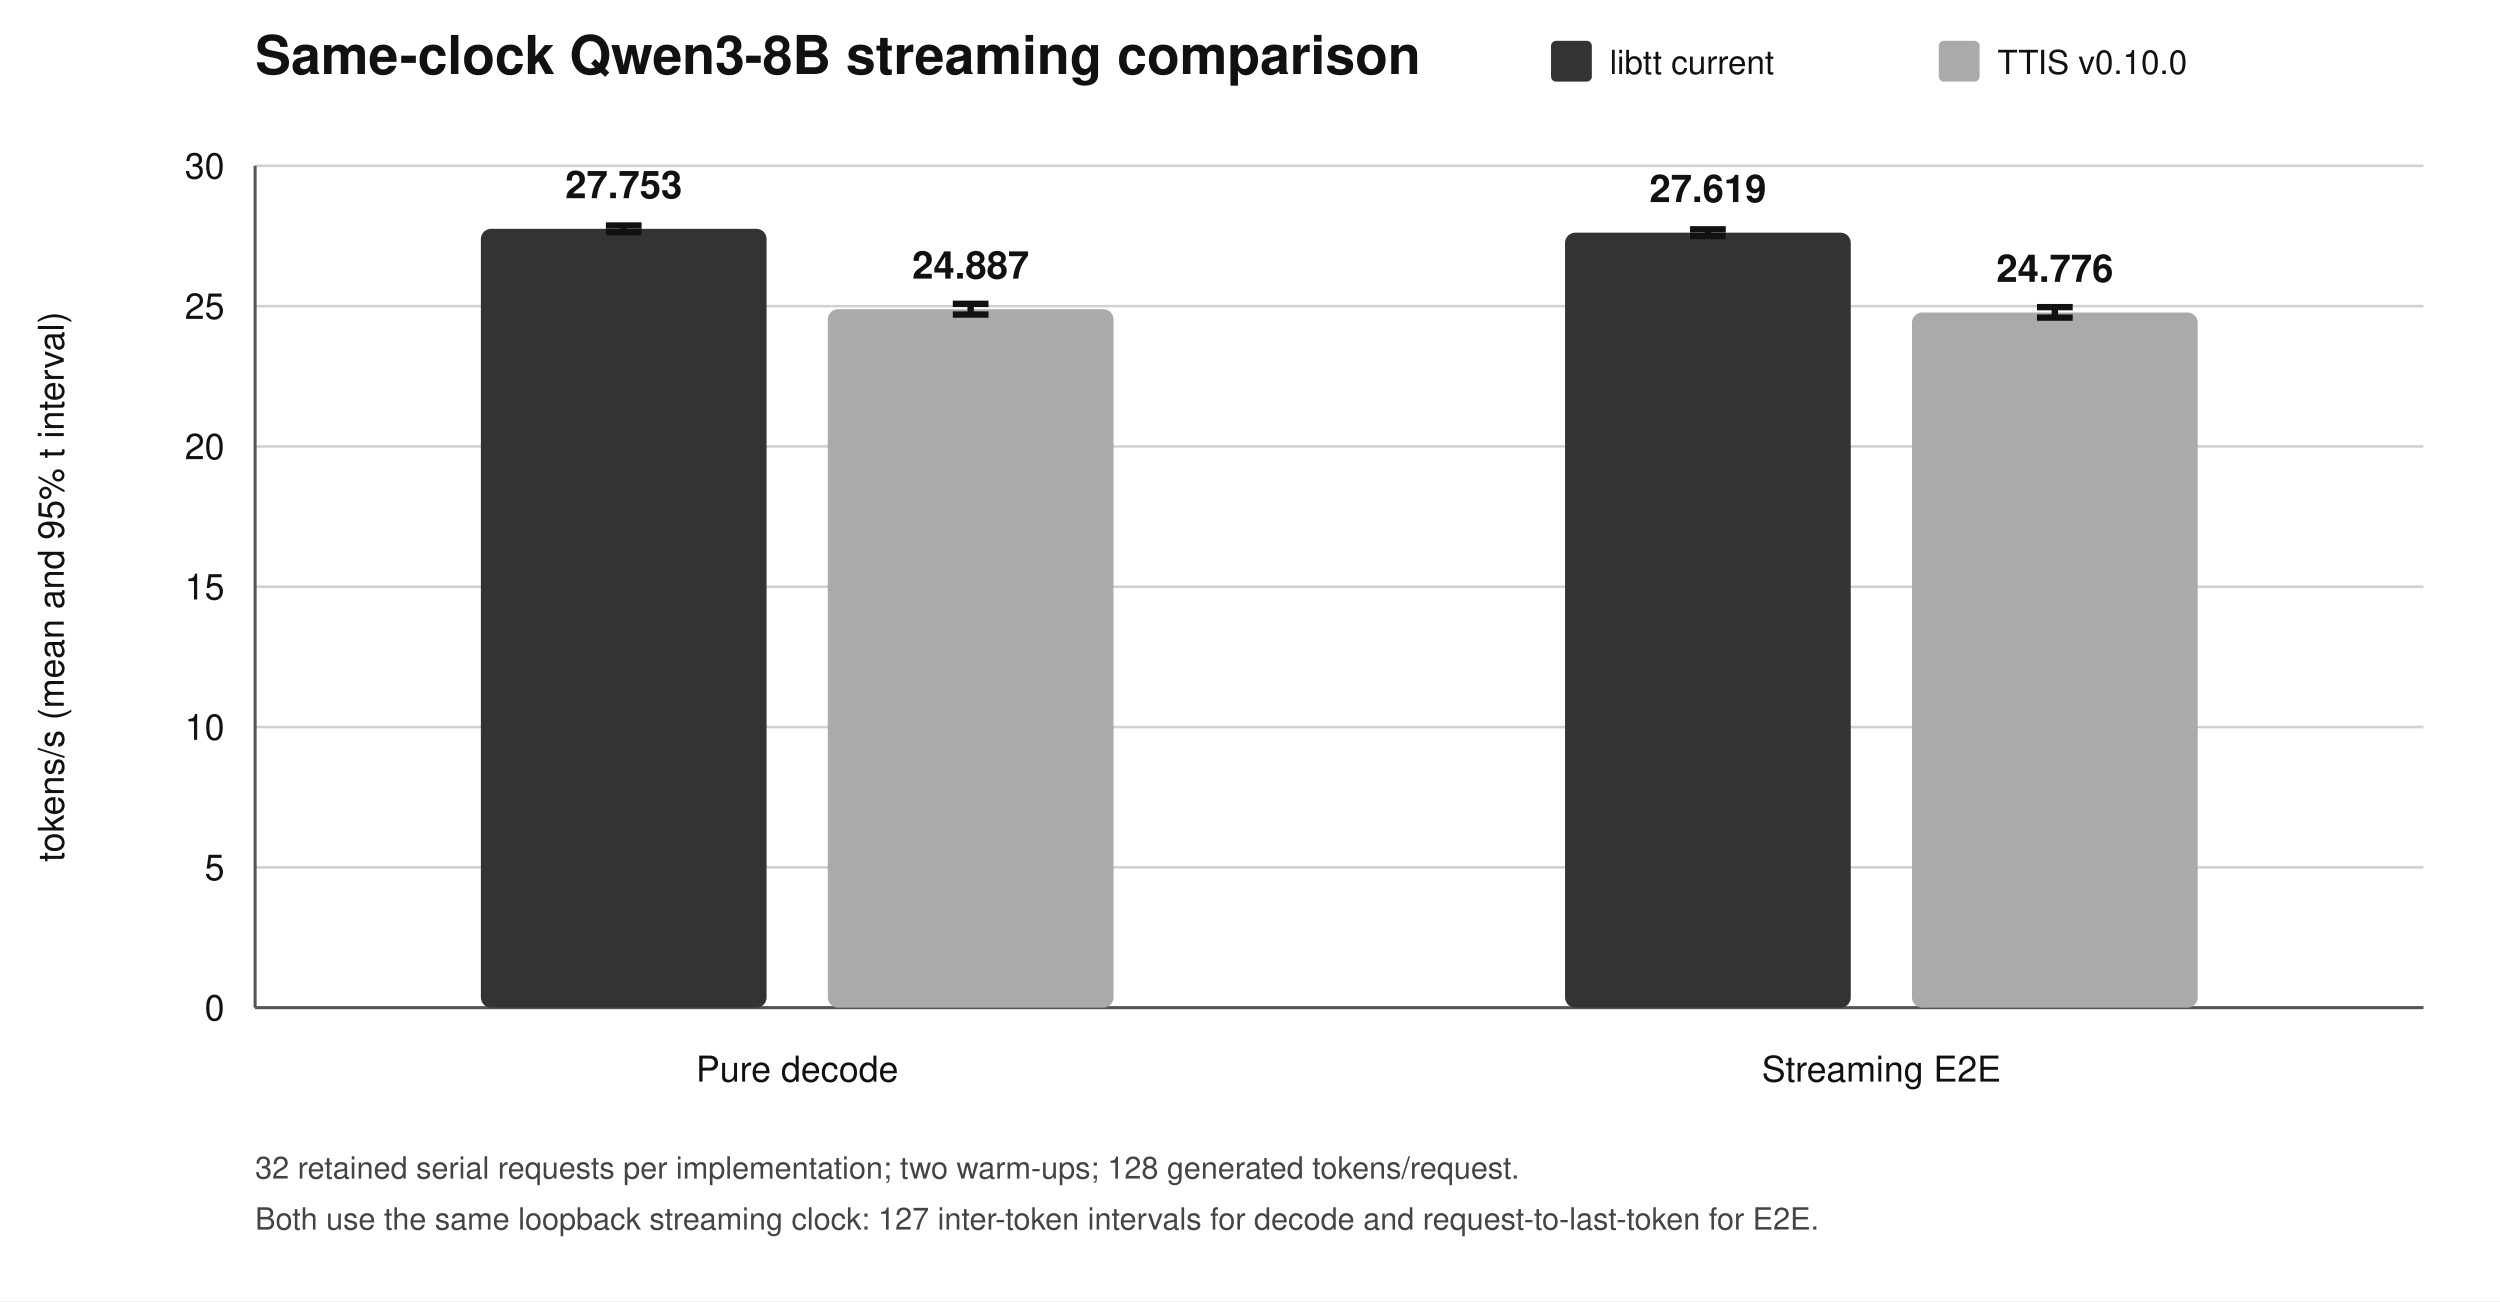
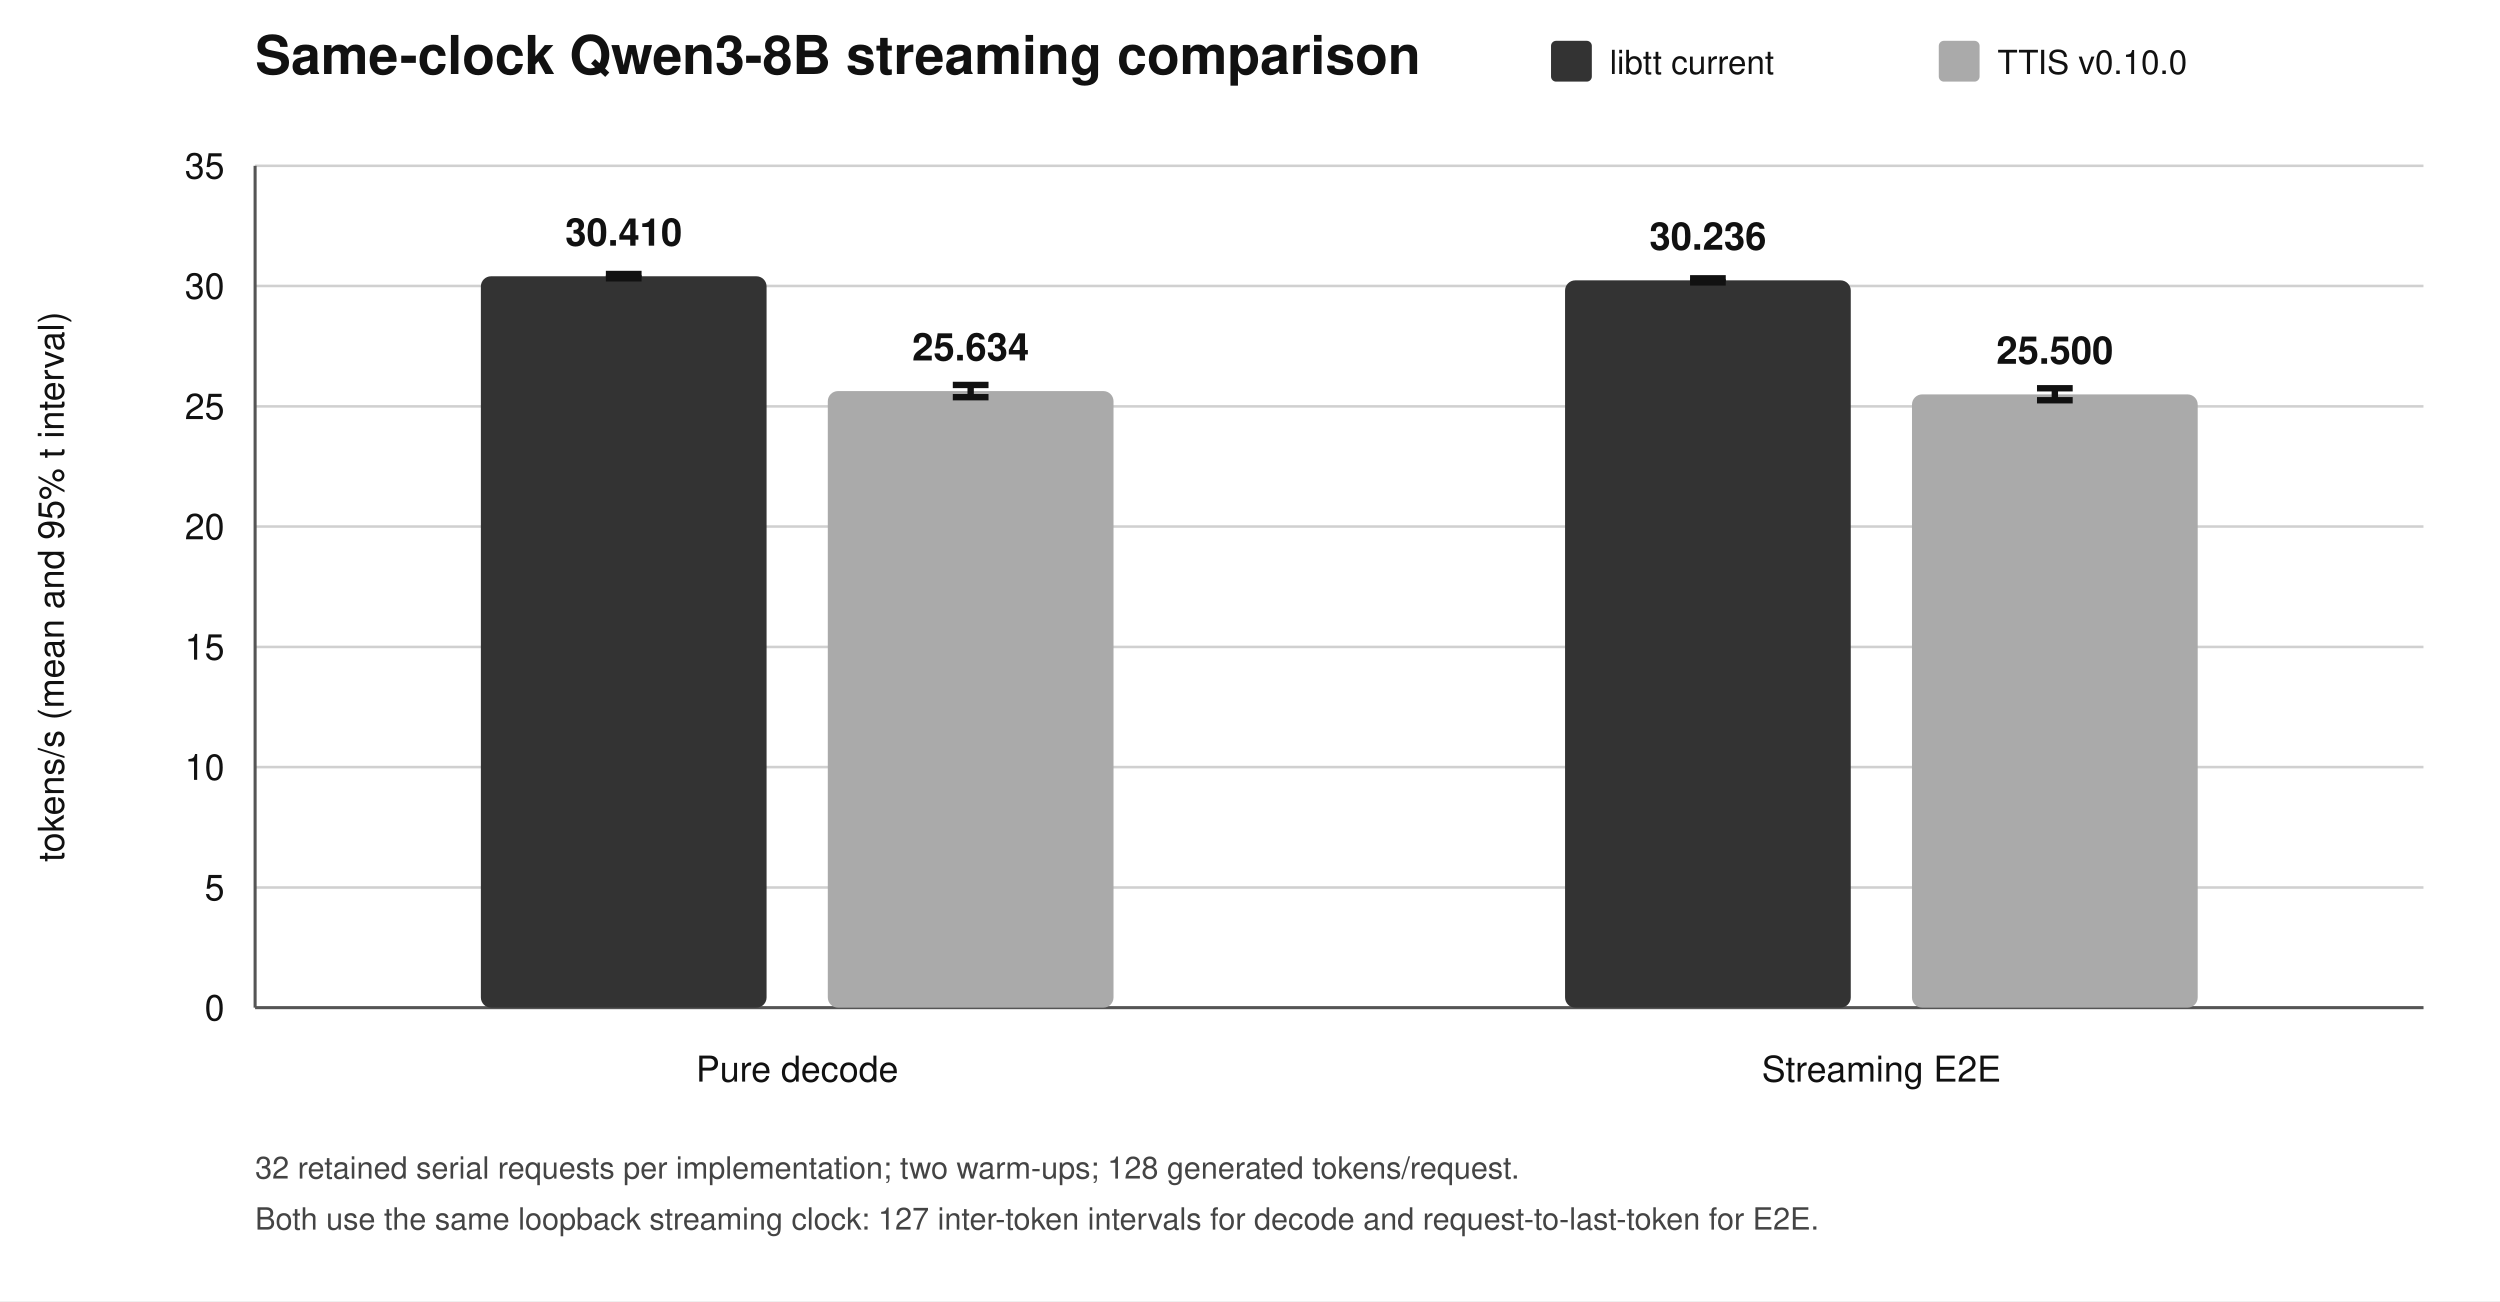
<svg xmlns="http://www.w3.org/2000/svg" width="980" height="510" viewBox="0 0 980 510">
  <rect width="100%" height="100%" fill="#ffffff" />
  <style>text{font-family:Helvetica,Arial,sans-serif;fill:#111}.axis{stroke:#555;stroke-width:1.2}.grid{stroke:#d0d0d0;stroke-width:1}.libtt{fill:#333}.upstream{fill:#aaa}.ci{stroke:#111;stroke-width:2.5}.label{font-size:14px}.small{font-size:12px;fill:#444}.value{font-size:15px;font-weight:700}.title{font-size:21px;font-weight:700}.legend{font-size:13px}</style>
  <text x="100" y="29" class="title">Same-clock Qwen3-8B streaming comparison</text>
  <rect x="608" y="16" width="16" height="16" rx="2" class="libtt" />
  <text x="631" y="29" class="legend">libtt current</text>
  <rect x="760" y="16" width="16" height="16" rx="2" class="upstream" />
  <text x="783" y="29" class="legend">TTIS v0.10.0</text>
  <line x1="100" y1="395.0" x2="950" y2="395.0" class="grid" />
  <text x="88" y="400.0" text-anchor="end" class="label">0</text>
-   <line x1="100" y1="340.0" x2="950" y2="340.0" class="grid" />
-   <text x="88" y="345.0" text-anchor="end" class="label">5</text>
-   <line x1="100" y1="285.0" x2="950" y2="285.0" class="grid" />
-   <text x="88" y="290.0" text-anchor="end" class="label">10</text>
-   <line x1="100" y1="230.0" x2="950" y2="230.0" class="grid" />
-   <text x="88" y="235.0" text-anchor="end" class="label">15</text>
-   <line x1="100" y1="175.0" x2="950" y2="175.0" class="grid" />
-   <text x="88" y="180.0" text-anchor="end" class="label">20</text>
-   <line x1="100" y1="120.0" x2="950" y2="120.0" class="grid" />
-   <text x="88" y="125.0" text-anchor="end" class="label">25</text>
+   <line x1="100" y1="347.9" x2="950" y2="347.9" class="grid" />
+   <text x="88" y="352.9" text-anchor="end" class="label">5</text>
+   <line x1="100" y1="300.7" x2="950" y2="300.7" class="grid" />
+   <text x="88" y="305.7" text-anchor="end" class="label">10</text>
+   <line x1="100" y1="253.6" x2="950" y2="253.6" class="grid" />
+   <text x="88" y="258.6" text-anchor="end" class="label">15</text>
+   <line x1="100" y1="206.4" x2="950" y2="206.4" class="grid" />
+   <text x="88" y="211.4" text-anchor="end" class="label">20</text>
+   <line x1="100" y1="159.3" x2="950" y2="159.3" class="grid" />
+   <text x="88" y="164.3" text-anchor="end" class="label">25</text>
+   <line x1="100" y1="112.1" x2="950" y2="112.1" class="grid" />
+   <text x="88" y="117.1" text-anchor="end" class="label">30</text>
  <line x1="100" y1="65.0" x2="950" y2="65.0" class="grid" />
-   <text x="88" y="70.0" text-anchor="end" class="label">30</text>
+   <text x="88" y="70.0" text-anchor="end" class="label">35</text>
  <line x1="100" y1="65" x2="100" y2="395" class="axis" />
  <line x1="100" y1="395" x2="950" y2="395" class="axis" />
-   <rect x="188.5" y="89.7" width="112" height="305.3" rx="4" class="libtt" />
-   <line x1="244.5" y1="88.4" x2="244.5" y2="91.0" class="ci" />
-   <line x1="237.5" y1="88.4" x2="251.5" y2="88.4" class="ci" />
-   <line x1="237.5" y1="91.0" x2="251.5" y2="91.0" class="ci" />
-   <text x="244.5" y="77.7" text-anchor="middle" class="value">27.753</text>
-   <rect x="324.5" y="121.2" width="112" height="273.8" rx="4" class="upstream" />
-   <line x1="380.5" y1="119.1" x2="380.5" y2="123.3" class="ci" />
-   <line x1="373.5" y1="119.1" x2="387.5" y2="119.1" class="ci" />
-   <line x1="373.5" y1="123.3" x2="387.5" y2="123.3" class="ci" />
-   <text x="380.5" y="109.2" text-anchor="middle" class="value">24.887</text>
+   <rect x="188.5" y="108.3" width="112" height="286.7" rx="4" class="libtt" />
+   <line x1="244.5" y1="107.4" x2="244.5" y2="109.1" class="ci" />
+   <line x1="237.5" y1="107.4" x2="251.5" y2="107.4" class="ci" />
+   <line x1="237.5" y1="109.1" x2="251.5" y2="109.1" class="ci" />
+   <text x="244.5" y="96.3" text-anchor="middle" class="value">30.410</text>
+   <rect x="324.5" y="153.3" width="112" height="241.7" rx="4" class="upstream" />
+   <line x1="380.5" y1="150.9" x2="380.5" y2="155.7" class="ci" />
+   <line x1="373.5" y1="150.9" x2="387.5" y2="150.9" class="ci" />
+   <line x1="373.5" y1="155.7" x2="387.5" y2="155.7" class="ci" />
+   <text x="380.5" y="141.3" text-anchor="middle" class="value">25.634</text>
  <text x="312.5" y="424" text-anchor="middle" class="label">Pure decode</text>
-   <rect x="613.5" y="91.2" width="112" height="303.8" rx="4" class="libtt" />
-   <line x1="669.5" y1="89.9" x2="669.5" y2="92.5" class="ci" />
-   <line x1="662.5" y1="89.9" x2="676.5" y2="89.9" class="ci" />
-   <line x1="662.5" y1="92.5" x2="676.5" y2="92.5" class="ci" />
-   <text x="669.5" y="79.2" text-anchor="middle" class="value">27.619</text>
-   <rect x="749.5" y="122.5" width="112" height="272.5" rx="4" class="upstream" />
-   <line x1="805.5" y1="120.4" x2="805.5" y2="124.5" class="ci" />
-   <line x1="798.5" y1="120.4" x2="812.5" y2="120.4" class="ci" />
-   <line x1="798.5" y1="124.5" x2="812.5" y2="124.5" class="ci" />
-   <text x="805.5" y="110.5" text-anchor="middle" class="value">24.776</text>
+   <rect x="613.5" y="109.9" width="112" height="285.1" rx="4" class="libtt" />
+   <line x1="669.5" y1="109.1" x2="669.5" y2="110.7" class="ci" />
+   <line x1="662.5" y1="109.1" x2="676.5" y2="109.1" class="ci" />
+   <line x1="662.5" y1="110.7" x2="676.5" y2="110.7" class="ci" />
+   <text x="669.5" y="97.9" text-anchor="middle" class="value">30.236</text>
+   <rect x="749.5" y="154.6" width="112" height="240.4" rx="4" class="upstream" />
+   <line x1="805.5" y1="152.2" x2="805.5" y2="156.9" class="ci" />
+   <line x1="798.5" y1="152.2" x2="812.5" y2="152.2" class="ci" />
+   <line x1="798.5" y1="156.9" x2="812.5" y2="156.9" class="ci" />
+   <text x="805.5" y="142.6" text-anchor="middle" class="value">25.500</text>
  <text x="737.5" y="424" text-anchor="middle" class="label">Streaming E2E</text>
  <text transform="translate(25 230.0) rotate(-90)" text-anchor="middle" class="label">tokens/s (mean and 95% t interval)</text>
  <text x="100" y="462" class="small">32 retained serial requests per implementation; two warm-ups; 128 generated tokens/request.</text>
  <text x="100" y="482" class="small">Both use the same loopback streaming clock: 127 inter-token intervals for decode and request-to-last-token for E2E.</text>
</svg>
